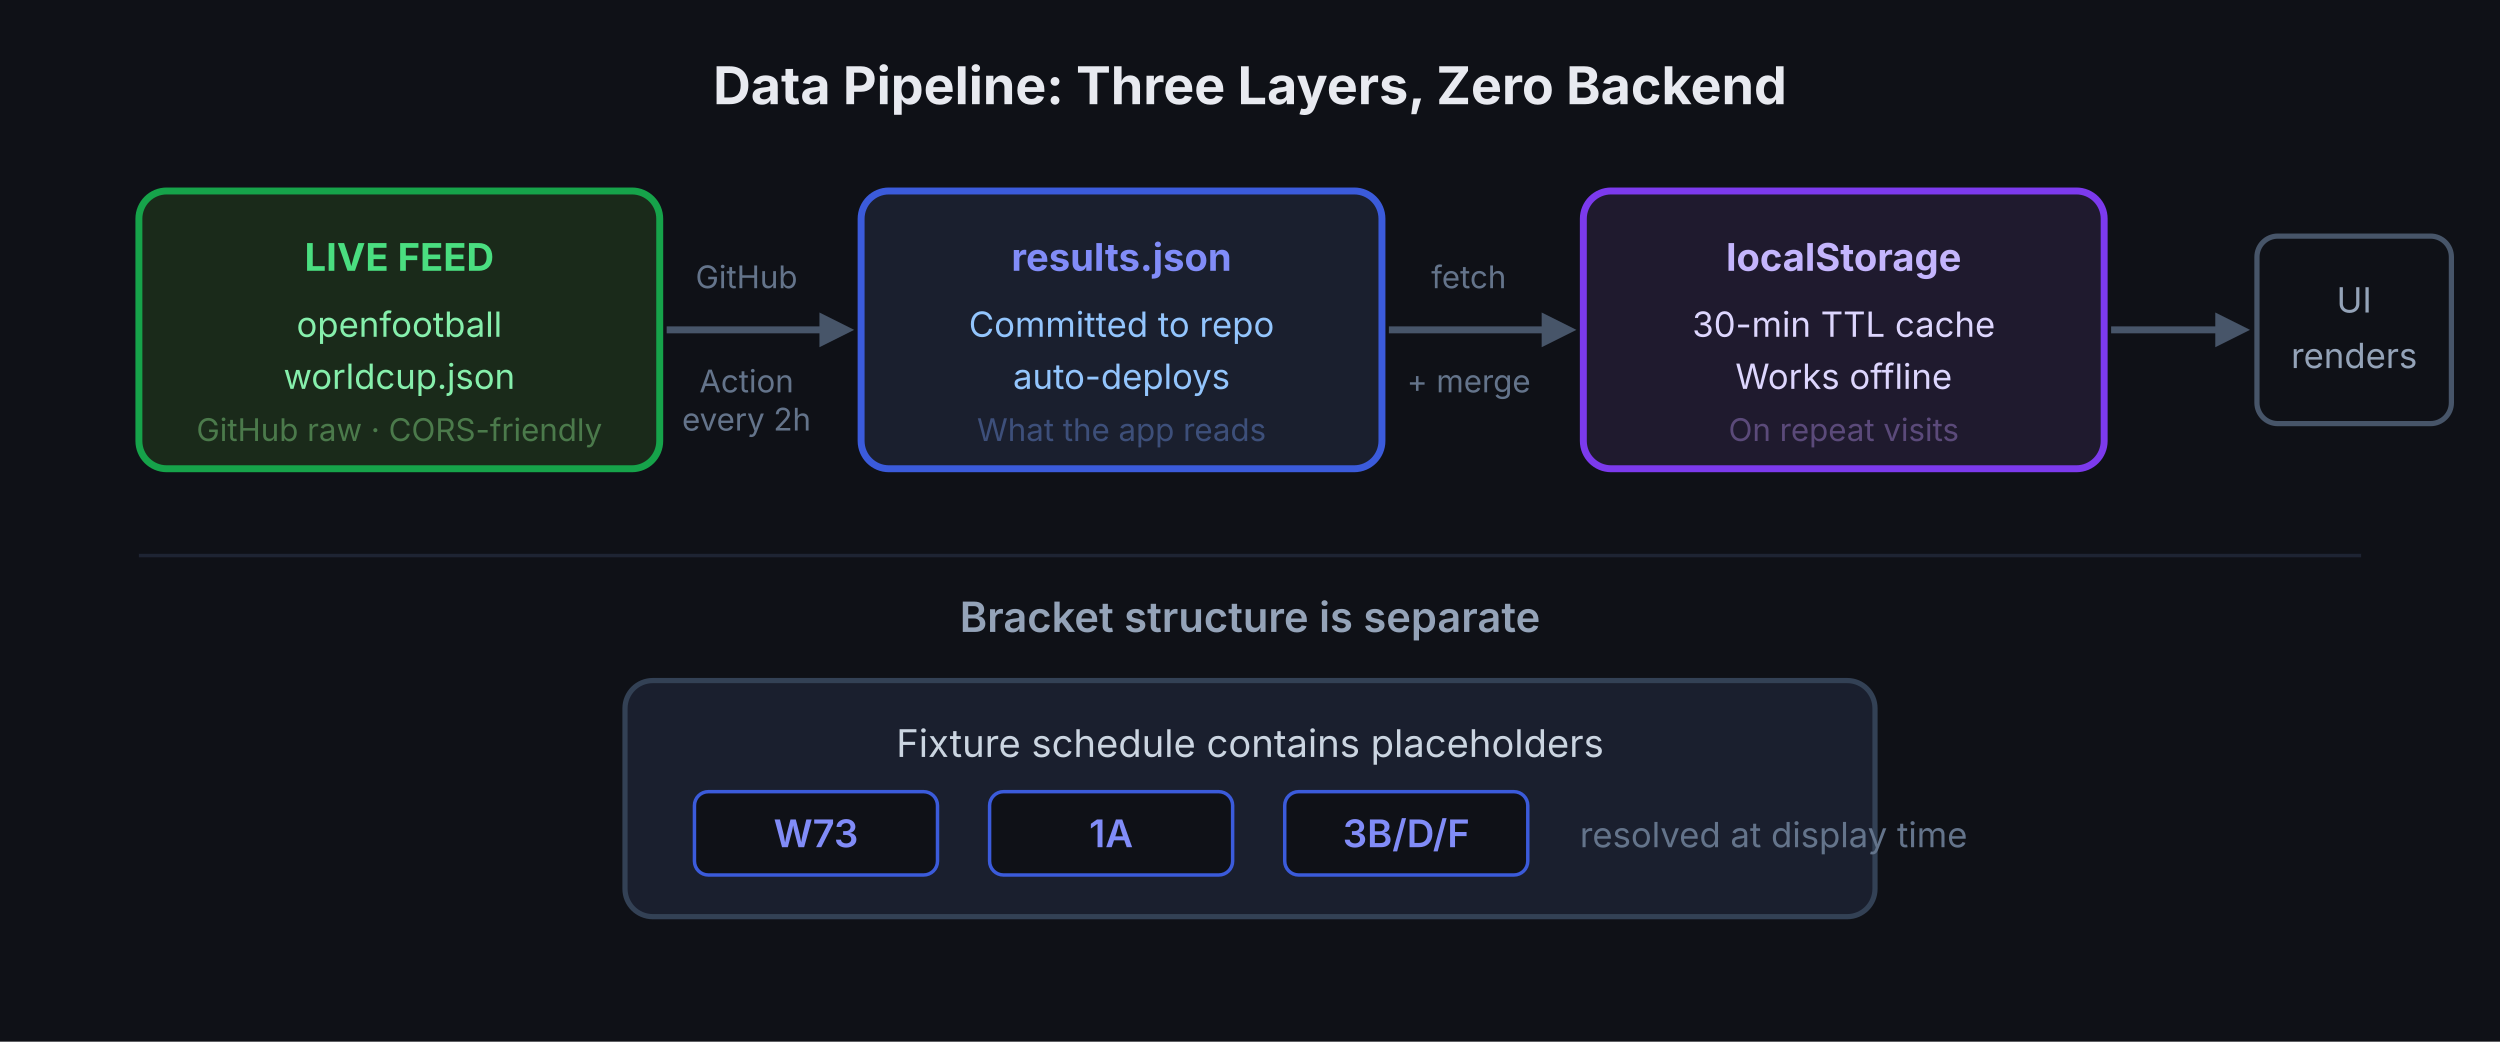
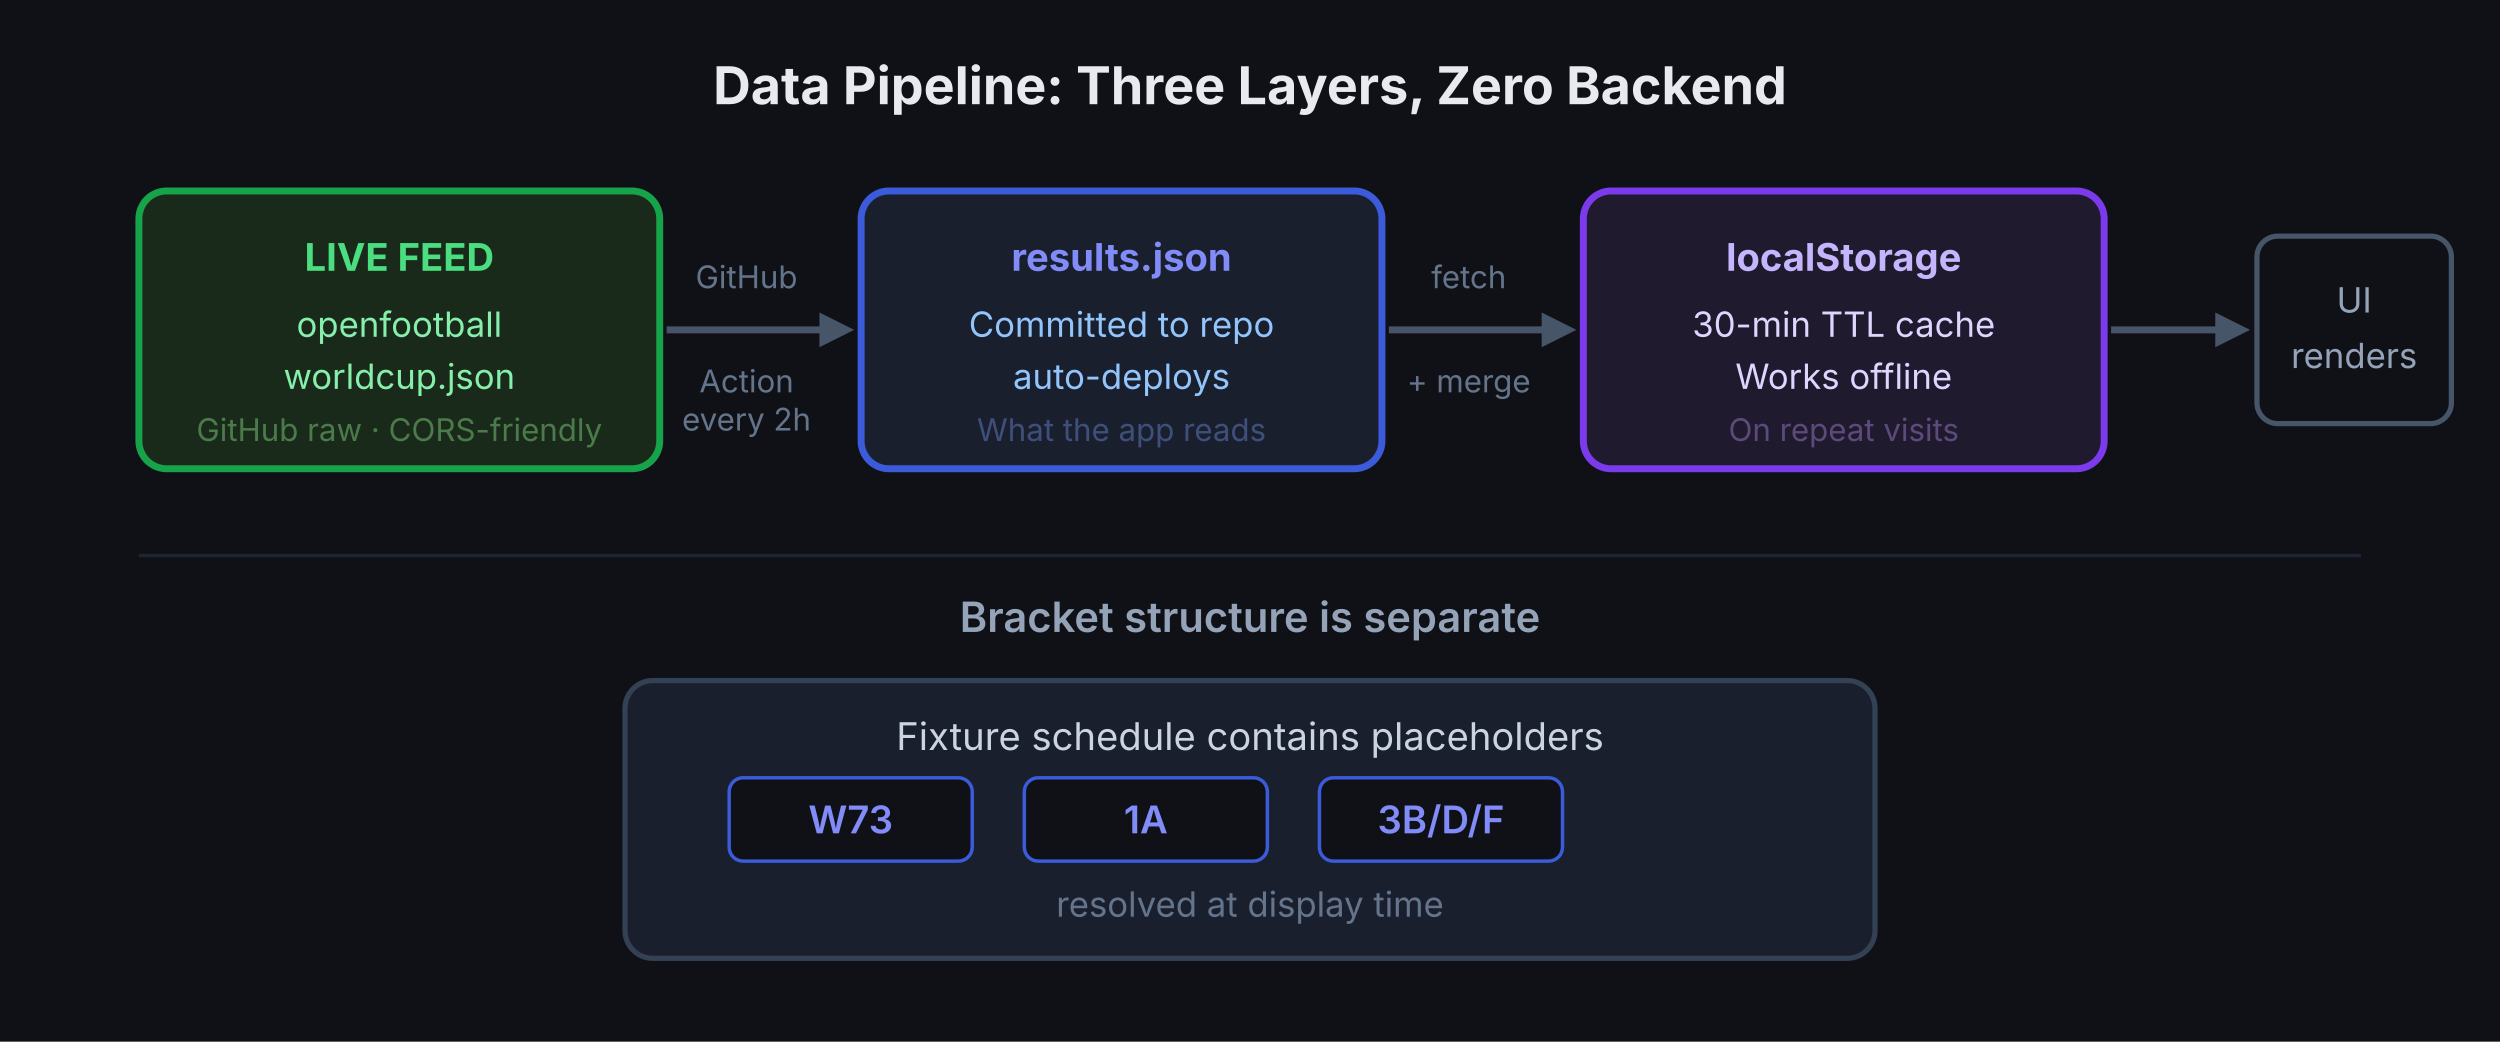
<svg xmlns="http://www.w3.org/2000/svg" viewBox="0 0 720 300" font-family="system-ui, -apple-system, sans-serif">
  <rect width="720" height="300" fill="#0f1117" />
  <text x="360" y="30" text-anchor="middle" font-size="15" font-weight="700" fill="#e8eaf0">Data Pipeline: Three Layers, Zero Backend</text>
  <rect x="40" y="55" width="150" height="80" rx="8" fill="#1a2a1a" stroke="#16a34a" stroke-width="2" />
  <text x="115" y="78" text-anchor="middle" font-size="11" font-weight="700" fill="#4ade80">LIVE FEED</text>
  <text x="115" y="97" text-anchor="middle" font-size="10" fill="#86efac">openfootball</text>
  <text x="115" y="112" text-anchor="middle" font-size="10" fill="#86efac">worldcup.json</text>
  <text x="115" y="127" text-anchor="middle" font-size="9" fill="#4b7a4b">GitHub raw · CORS-friendly</text>
  <line x1="192" y1="95" x2="238" y2="95" stroke="#475569" stroke-width="2" />
  <polygon points="236,90 246,95 236,100" fill="#475569" />
  <text x="215" y="83" text-anchor="middle" font-size="9" fill="#64748b">GitHub</text>
  <text x="215" y="113" text-anchor="middle" font-size="9" fill="#64748b">Action</text>
  <text x="215" y="124" text-anchor="middle" font-size="9" fill="#64748b">every 2h</text>
  <rect x="248" y="55" width="150" height="80" rx="8" fill="#1a1f2e" stroke="#3b5bdb" stroke-width="2" />
  <text x="323" y="78" text-anchor="middle" font-size="11" font-weight="700" fill="#818cf8">results.json</text>
  <text x="323" y="97" text-anchor="middle" font-size="10" fill="#93c5fd">Committed to repo</text>
  <text x="323" y="112" text-anchor="middle" font-size="10" fill="#93c5fd">auto-deploys</text>
  <text x="323" y="127" text-anchor="middle" font-size="9" fill="#3d4f7a">What the app reads</text>
  <line x1="400" y1="95" x2="446" y2="95" stroke="#475569" stroke-width="2" />
  <polygon points="444,90 454,95 444,100" fill="#475569" />
  <text x="423" y="83" text-anchor="middle" font-size="9" fill="#64748b">fetch</text>
  <text x="423" y="113" text-anchor="middle" font-size="9" fill="#64748b">+ merge</text>
  <rect x="456" y="55" width="150" height="80" rx="8" fill="#1f1a2e" stroke="#7c3aed" stroke-width="2" />
  <text x="531" y="78" text-anchor="middle" font-size="11" font-weight="700" fill="#c4b5fd">localStorage</text>
  <text x="531" y="97" text-anchor="middle" font-size="10" fill="#ddd6fe">30-min TTL cache</text>
  <text x="531" y="112" text-anchor="middle" font-size="10" fill="#ddd6fe">Works offline</text>
  <text x="531" y="127" text-anchor="middle" font-size="9" fill="#5b4a7a">On repeat visits</text>
  <line x1="608" y1="95" x2="640" y2="95" stroke="#475569" stroke-width="2" />
  <polygon points="638,90 648,95 638,100" fill="#475569" />
  <rect x="650" y="68" width="56" height="54" rx="6" fill="#0f1117" stroke="#475569" stroke-width="1.5" />
  <text x="678" y="90" text-anchor="middle" font-size="10" fill="#94a3b8">UI</text>
  <text x="678" y="106" text-anchor="middle" font-size="10" fill="#94a3b8">renders</text>
  <line x1="40" y1="160" x2="680" y2="160" stroke="#1e2433" stroke-width="1" />
  <text x="360" y="182" text-anchor="middle" font-size="12" font-weight="600" fill="#94a3b8">Bracket structure is separate</text>
-   <rect x="180" y="196" width="360" height="68" rx="8" fill="#1a1f2e" stroke="#334155" stroke-width="1.5" />
-   <text x="360" y="218" text-anchor="middle" font-size="11" fill="#cbd5e1">Fixture schedule contains placeholders</text>
-   <rect x="200" y="228" width="70" height="24" rx="4" fill="#0f1117" stroke="#3b5bdb" stroke-width="1" />
-   <text x="235" y="244" text-anchor="middle" font-size="11" font-weight="600" fill="#818cf8">W73</text>
-   <rect x="285" y="228" width="70" height="24" rx="4" fill="#0f1117" stroke="#3b5bdb" stroke-width="1" />
-   <text x="320" y="244" text-anchor="middle" font-size="11" font-weight="600" fill="#818cf8">1A</text>
-   <rect x="370" y="228" width="70" height="24" rx="4" fill="#0f1117" stroke="#3b5bdb" stroke-width="1" />
-   <text x="405" y="244" text-anchor="middle" font-size="11" font-weight="600" fill="#818cf8">3B/D/F</text>
-   <text x="455" y="244" text-anchor="start" font-size="10" fill="#64748b">resolved at display time</text>
+   <rect x="180" y="196" width="360" height="80" rx="8" fill="#1a1f2e" stroke="#334155" stroke-width="1.5" />
+   <text x="360" y="216" text-anchor="middle" font-size="11" fill="#cbd5e1">Fixture schedule contains placeholders</text>
+   <rect x="210" y="224" width="70" height="24" rx="4" fill="#0f1117" stroke="#3b5bdb" stroke-width="1" />
+   <text x="245" y="240" text-anchor="middle" font-size="11" font-weight="600" fill="#818cf8">W73</text>
+   <rect x="295" y="224" width="70" height="24" rx="4" fill="#0f1117" stroke="#3b5bdb" stroke-width="1" />
+   <text x="330" y="240" text-anchor="middle" font-size="11" font-weight="600" fill="#818cf8">1A</text>
+   <rect x="380" y="224" width="70" height="24" rx="4" fill="#0f1117" stroke="#3b5bdb" stroke-width="1" />
+   <text x="415" y="240" text-anchor="middle" font-size="11" font-weight="600" fill="#818cf8">3B/D/F</text>
+   <text x="360" y="264" text-anchor="middle" font-size="10" fill="#64748b">resolved at display time</text>
</svg>
